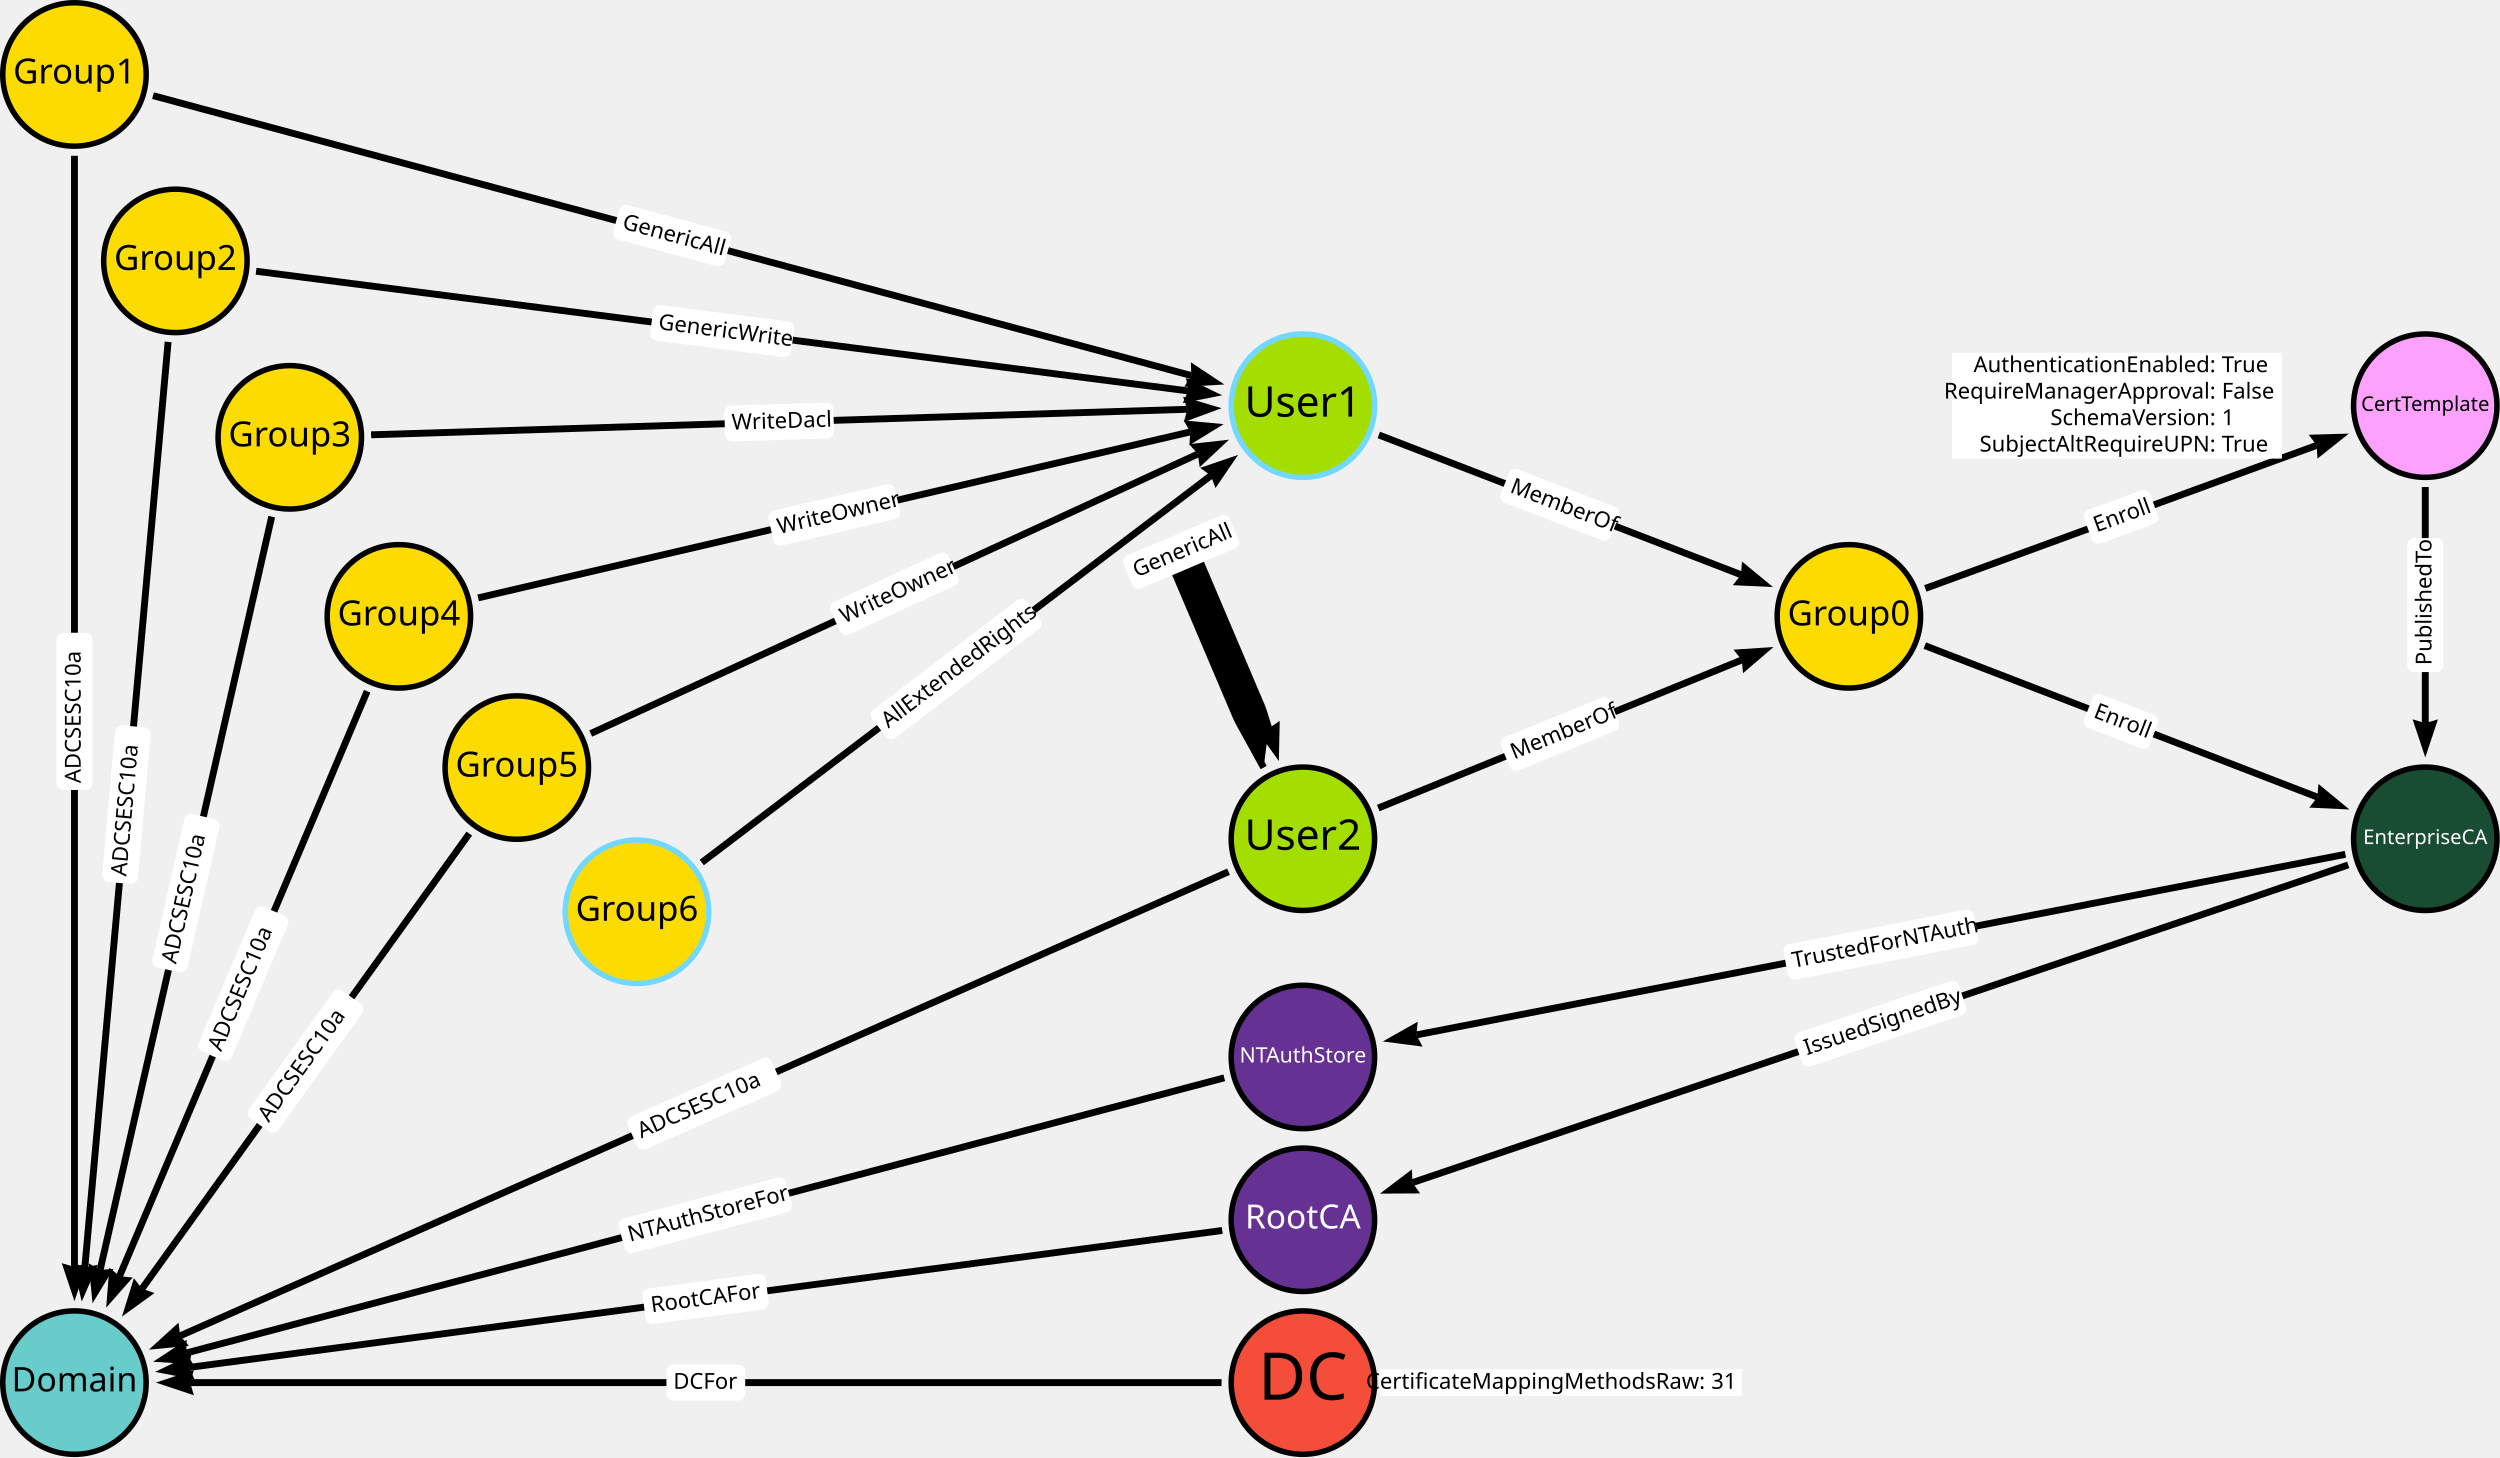
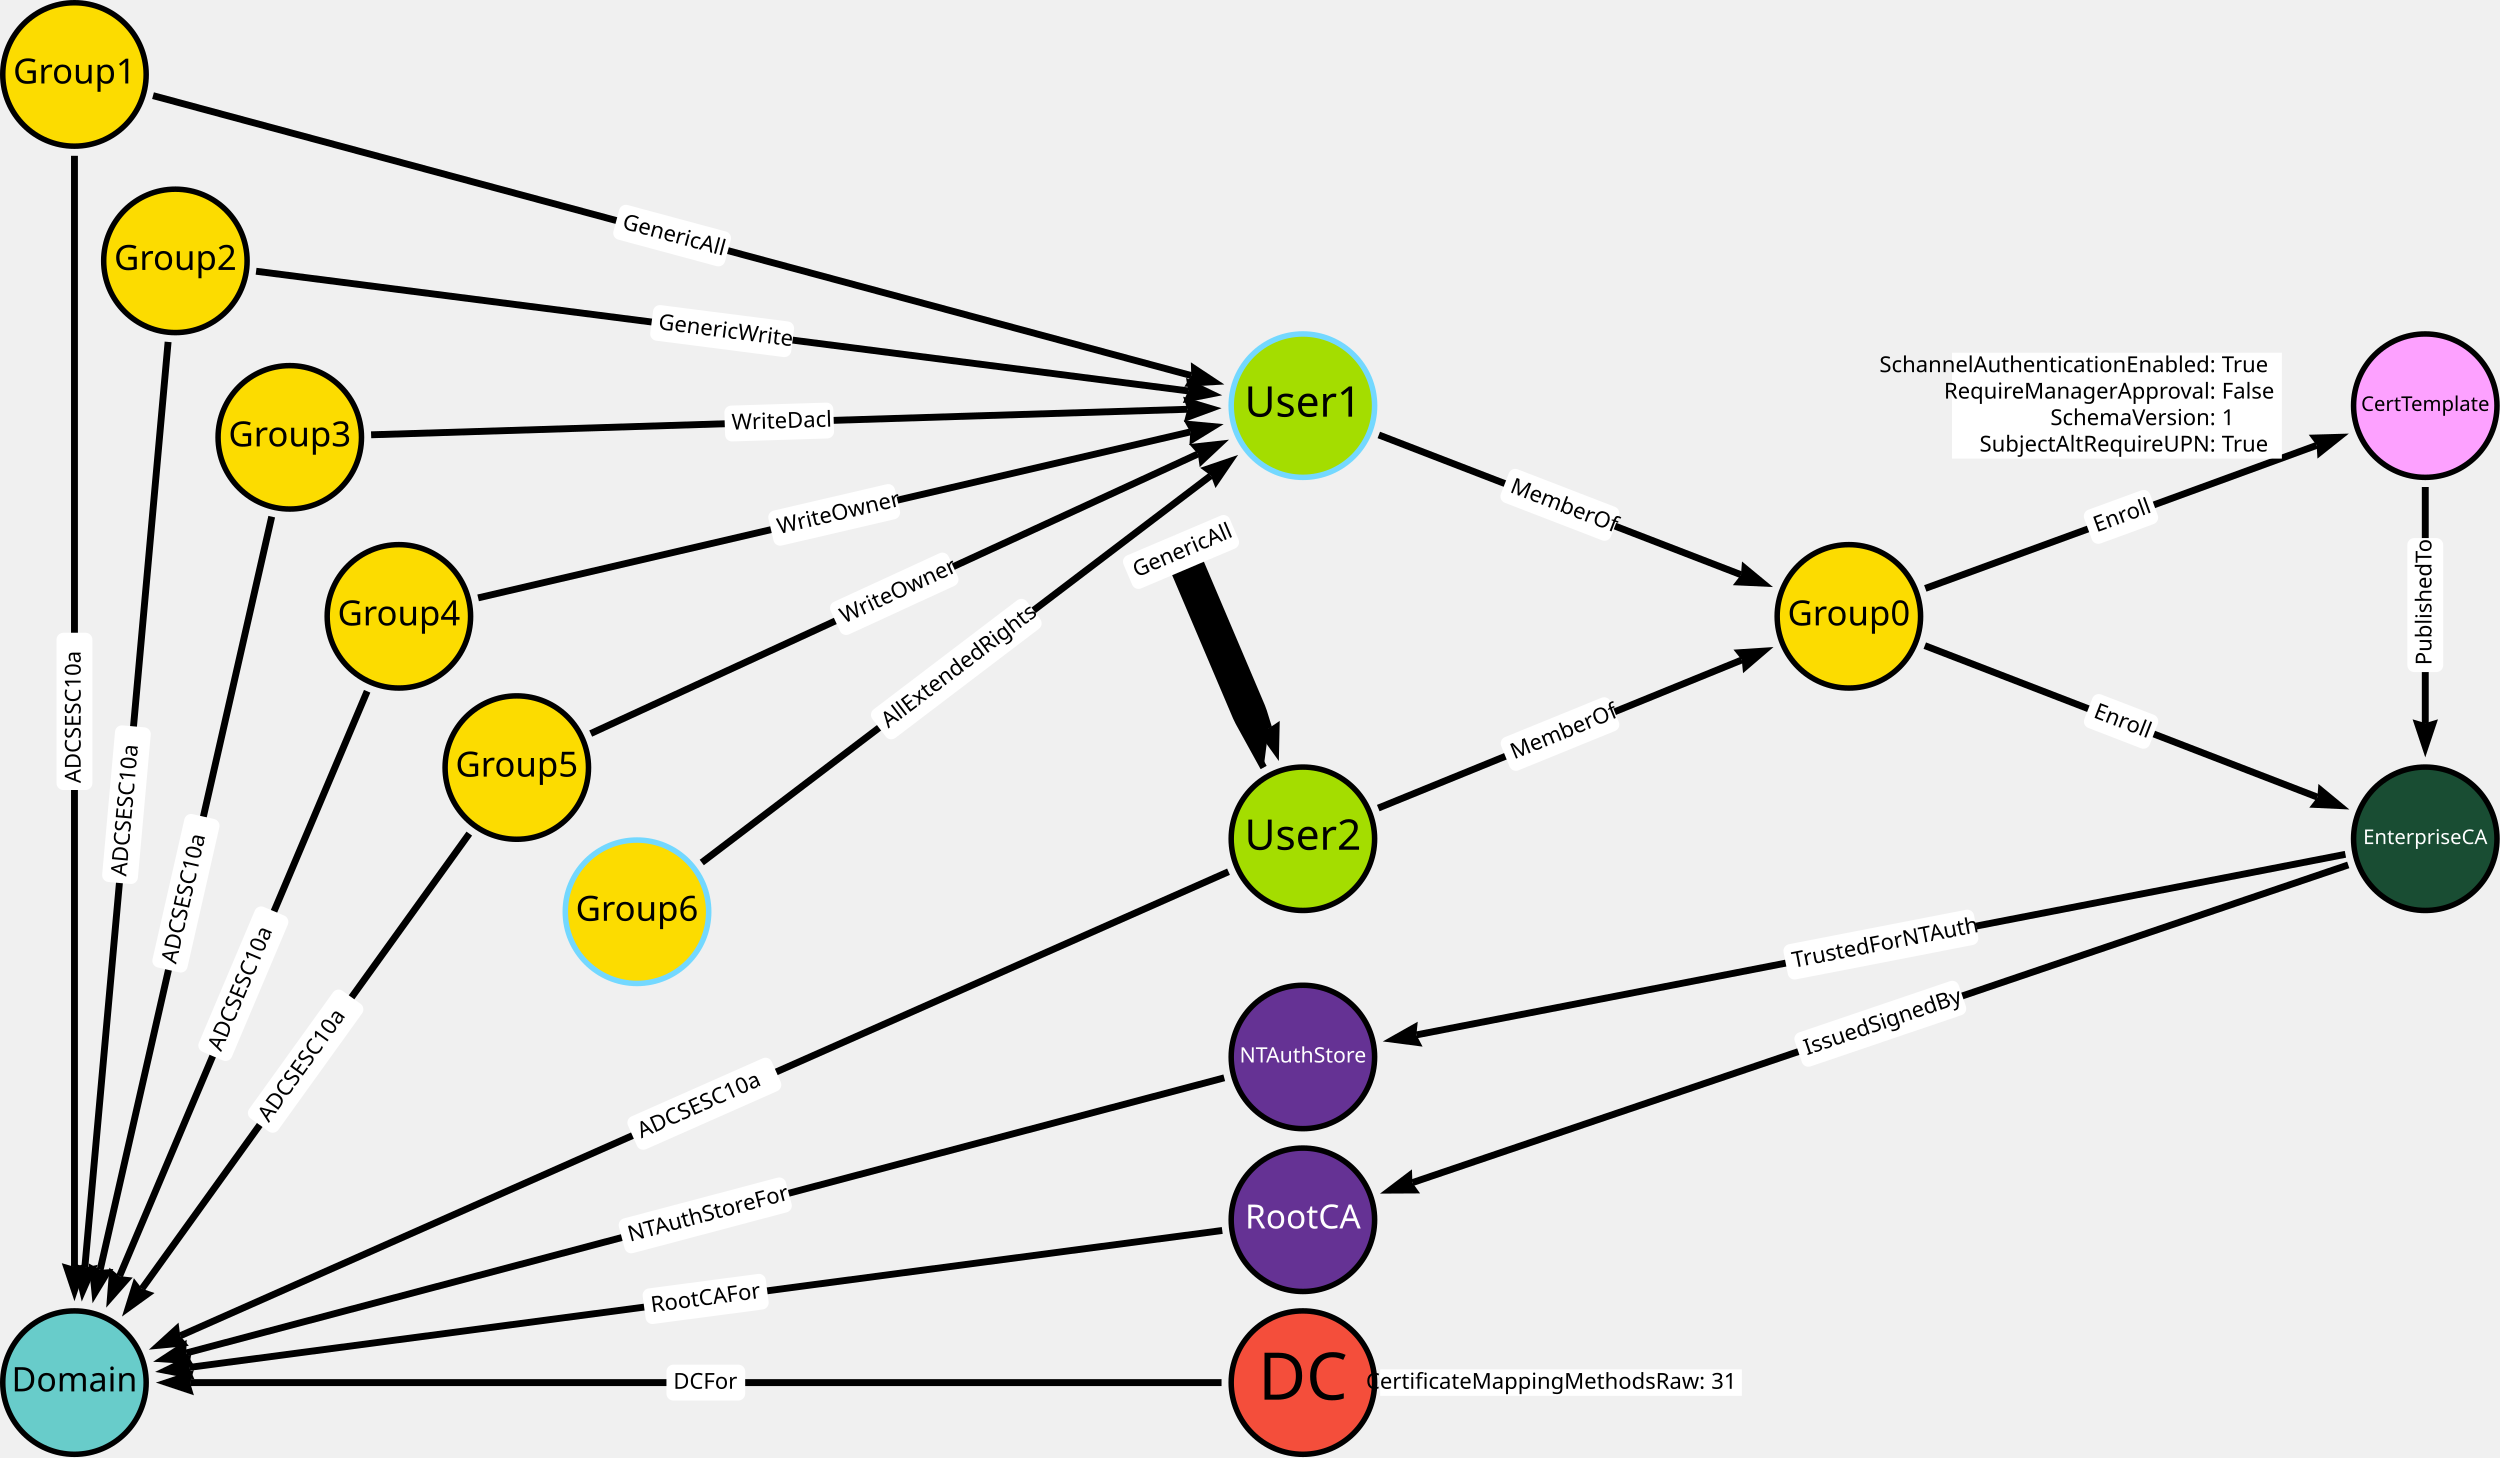
<svg xmlns="http://www.w3.org/2000/svg" width="1813" height="1057" viewBox="0 0 1813 1057">
  <defs>
    <style type="text/css" />
  </defs>
  <g transform="translate(-21 4) scale(1)">
    <g class="relationship">
      <g transform="translate(965.8631 880.5868) rotate(172.4499)" stroke-width="5" stroke="#000000">
        <path d="M 59 0 L 814.792 0" />
        <polygon points="-24.862,0 -27.625,9.208 0,0 -27.625,-9.208" fill="#000000" transform="translate(839.654 0) rotate(0)" stroke="none" />
      </g>
      <g transform="translate(532.7548 937.9917) rotate(352.4499) translate(0 -13)">
        <g transform="translate(0 0)">
          <g transform="translate(-45.01172 0)" fill="#ffffff" stroke="#000000" stroke-width="0">
            <rect x="0" y="0" width="90.023" height="26" rx="5" ry="5" stroke="none" />
            <text xml:space="preserve" x="5" y="17.5" stroke="none" text-anchor="left" font-family="sans-serif" font-size="16" font-weight="normal" fill="#000000">RootCAFor</text>
          </g>
        </g>
      </g>
    </g>
    <g class="relationship">
      <g transform="translate(1779.812 604.2769) rotate(161.2493)" stroke-width="5" stroke="#000000">
        <path d="M 59 0 L 775.708 0" />
        <polygon points="-24.862,0 -27.625,9.208 0,0 -27.625,-9.208" fill="#000000" transform="translate(800.5698 0) rotate(0)" stroke="none" />
      </g>
      <g transform="translate(1384.609 738.4359) rotate(341.2493) translate(0 -13)">
        <g transform="translate(0 0)">
          <g transform="translate(-62.81641 0)" fill="#ffffff" stroke="#000000" stroke-width="0">
            <rect x="0" y="0" width="125.633" height="26" rx="5" ry="5" stroke="none" />
            <text xml:space="preserve" x="5" y="17.5" stroke="none" text-anchor="left" font-family="sans-serif" font-size="16" font-weight="normal" fill="#000000">IssuedSignedBy</text>
          </g>
        </g>
      </g>
    </g>
    <g class="relationship">
      <g transform="translate(965.8631 762.5103) rotate(165.1533)" stroke-width="5" stroke="#000000">
        <path d="M 59 0 L 837.77 0" />
        <polygon points="-24.862,0 -27.625,9.208 0,0 -27.625,-9.208" fill="#000000" transform="translate(862.6319 0) rotate(0)" stroke="none" />
      </g>
      <g transform="translate(532.4476 877.4016) rotate(345.1533) translate(0 -13)">
        <g transform="translate(0 0)">
          <g transform="translate(-62.64844 0)" fill="#ffffff" stroke="#000000" stroke-width="0">
            <rect x="0" y="0" width="125.297" height="26" rx="5" ry="5" stroke="none" />
            <text xml:space="preserve" x="5" y="17.5" stroke="none" text-anchor="left" font-family="sans-serif" font-size="16" font-weight="normal" fill="#000000">NTAuthStoreFor</text>
          </g>
        </g>
      </g>
    </g>
    <g class="relationship">
      <g transform="translate(1779.812 604.2769) rotate(168.9988)" stroke-width="5" stroke="#000000">
        <path d="M 59 0 L 745.325 0" />
        <polygon points="-24.862,0 -27.625,9.208 0,0 -27.625,-9.208" fill="#000000" transform="translate(770.1869 0) rotate(0)" stroke="none" />
      </g>
      <g transform="translate(1385.04 681.0214) rotate(348.9988) translate(0 -13)">
        <g transform="translate(0 0)">
          <g transform="translate(-70.35156 0)" fill="#ffffff" stroke="#000000" stroke-width="0">
            <rect x="0" y="0" width="140.703" height="26" rx="5" ry="5" stroke="none" />
            <text xml:space="preserve" x="5" y="17.5" stroke="none" text-anchor="left" font-family="sans-serif" font-size="16" font-weight="normal" fill="#000000">TrustedForNTAuth</text>
          </g>
        </g>
      </g>
    </g>
    <g class="relationship">
      <g transform="translate(965.8631 998.6633) rotate(180)" stroke-width="5" stroke="#000000">
        <path d="M 59 0 L 807.001 0" />
        <polygon points="-24.862,0 -27.625,9.208 0,0 -27.625,-9.208" fill="#000000" transform="translate(831.8631 0) rotate(0)" stroke="none" />
      </g>
      <g transform="translate(532.8626 998.6633) rotate(360) translate(0 -13)">
        <g transform="translate(0 0)">
          <g transform="translate(-28.55469 0)" fill="#ffffff" stroke="#000000" stroke-width="0">
            <rect x="0" y="0" width="57.109" height="26" rx="5" ry="5" stroke="none" />
            <text xml:space="preserve" x="5" y="17.5" stroke="none" text-anchor="left" font-family="sans-serif" font-size="16" font-weight="normal" fill="#000000">DCFor</text>
          </g>
        </g>
      </g>
    </g>
    <g class="relationship">
      <g transform="translate(1779.812 290.1855) rotate(90)" stroke-width="5" stroke="#000000">
        <path d="M 59 0 L 230.229 0" />
        <polygon points="-24.862,0 -27.625,9.208 0,0 -27.625,-9.208" fill="#000000" transform="translate(255.0914 0) rotate(0)" stroke="none" />
      </g>
      <g transform="translate(1779.812 434.8001) rotate(270) translate(0 -13)">
        <g transform="translate(0 0)">
          <g transform="translate(-48.58594 0)" fill="#ffffff" stroke="#000000" stroke-width="0">
            <rect x="0" y="0" width="97.172" height="26" rx="5" ry="5" stroke="none" />
            <text xml:space="preserve" x="5" y="17.5" stroke="none" text-anchor="left" font-family="sans-serif" font-size="16" font-weight="normal" fill="#000000">PublishedTo</text>
          </g>
        </g>
      </g>
    </g>
    <g class="relationship">
      <g transform="translate(75 50) rotate(15.08874)" stroke-width="5" stroke="#000000">
        <path d="M 59 0 L 838.811 0" />
        <polygon points="-24.862,0 -27.625,9.208 0,0 -27.625,-9.208" fill="#000000" transform="translate(863.6733 0) rotate(0)" stroke="none" />
      </g>
      <g transform="translate(508.429 166.8567) rotate(15.08874) translate(0 -13)">
        <g transform="translate(0 0)">
          <g transform="translate(-41.90234 0)" fill="#ffffff" stroke="#000000" stroke-width="0">
            <rect x="0" y="0" width="83.805" height="26" rx="5" ry="5" stroke="none" />
            <text xml:space="preserve" x="5" y="17.5" stroke="none" text-anchor="left" font-family="sans-serif" font-size="16" font-weight="normal" fill="#000000">GenericAll</text>
          </g>
        </g>
      </g>
    </g>
    <g class="relationship">
      <g transform="translate(75 50) rotate(90)" stroke-width="5" stroke="#000000">
        <path d="M 59 0 L 864.801 0" />
        <polygon points="-24.862,0 -27.625,9.208 0,0 -27.625,-9.208" fill="#000000" transform="translate(889.6633 0) rotate(0)" stroke="none" />
      </g>
      <g transform="translate(75 511.9006) rotate(270) translate(0 -13)">
        <g transform="translate(0 0)">
          <g transform="translate(-57.02344 0)" fill="#ffffff" stroke="#000000" stroke-width="0">
            <rect x="0" y="0" width="114.047" height="26" rx="5" ry="5" stroke="none" />
            <text xml:space="preserve" x="5" y="17.5" stroke="none" text-anchor="left" font-family="sans-serif" font-size="16" font-weight="normal" fill="#000000">ADCSESC10a</text>
          </g>
        </g>
      </g>
    </g>
    <g class="relationship">
      <g transform="translate(148.1919 185.192) rotate(95.14133)" stroke-width="5" stroke="#000000">
        <path d="M 59 0 L 732.895 0" />
        <polygon points="-24.862,0 -27.625,9.208 0,0 -27.625,-9.208" fill="#000000" transform="translate(757.7574 0) rotate(0)" stroke="none" />
      </g>
      <g transform="translate(112.7099 579.5466) rotate(275.1413) translate(0 -13)">
        <g transform="translate(0 0)">
          <g transform="translate(-57.02344 0)" fill="#ffffff" stroke="#000000" stroke-width="0">
            <rect x="0" y="0" width="114.047" height="26" rx="5" ry="5" stroke="none" />
            <text xml:space="preserve" x="5" y="17.5" stroke="none" text-anchor="left" font-family="sans-serif" font-size="16" font-weight="normal" fill="#000000">ADCSESC10a</text>
          </g>
        </g>
      </g>
    </g>
    <g class="relationship">
      <g transform="translate(148.1919 185.192) rotate(7.317052)" stroke-width="5" stroke="#000000">
        <path d="M 59 0 L 740.522 0" />
        <polygon points="-24.862,0 -27.625,9.208 0,0 -27.625,-9.208" fill="#000000" transform="translate(765.3845 0) rotate(0)" stroke="none" />
      </g>
      <g transform="translate(544.6977 236.1055) rotate(7.317052) translate(0 -13)">
        <g transform="translate(0 0)">
          <g transform="translate(-51.53125 0)" fill="#ffffff" stroke="#000000" stroke-width="0">
            <rect x="0" y="0" width="103.062" height="26" rx="5" ry="5" stroke="none" />
            <text xml:space="preserve" x="5" y="17.5" stroke="none" text-anchor="left" font-family="sans-serif" font-size="16" font-weight="normal" fill="#000000">GenericWrite</text>
          </g>
        </g>
      </g>
    </g>
    <g class="relationship">
      <g transform="translate(482.9462 657.1985) rotate(-37.23455)" stroke-width="5" stroke="#000000">
        <path d="M 59 0 L 522.691 0" />
        <polygon points="-24.862,0 -27.625,9.208 0,0 -27.625,-9.208" fill="#000000" transform="translate(547.5536 0) rotate(0)" stroke="none" />
      </g>
      <g transform="translate(714.5075 481.2138) rotate(-37.23455) translate(0 -13)">
        <g transform="translate(0 0)">
          <g transform="translate(-70.37109 0)" fill="#ffffff" stroke="#000000" stroke-width="0">
            <rect x="0" y="0" width="140.742" height="26" rx="5" ry="5" stroke="none" />
            <text xml:space="preserve" x="5" y="17.5" stroke="none" text-anchor="left" font-family="sans-serif" font-size="16" font-weight="normal" fill="#000000">AllExtendedRights</text>
          </g>
        </g>
      </g>
    </g>
    <g class="relationship">
      <g transform="translate(231.1524 313.1547) rotate(-1.790649)" stroke-width="5" stroke="#000000">
        <path d="M 59 0 L 651.207 0" />
        <polygon points="-24.862,0 -27.625,9.208 0,0 -27.625,-9.208" fill="#000000" transform="translate(676.0696 0) rotate(0)" stroke="none" />
      </g>
      <g transform="translate(586.0828 302.0585) rotate(-1.790649) translate(0 -13)">
        <g transform="translate(0 0)">
          <g transform="translate(-39.52344 0)" fill="#ffffff" stroke="#000000" stroke-width="0">
            <rect x="0" y="0" width="79.047" height="26" rx="5" ry="5" stroke="none" />
            <text xml:space="preserve" x="5" y="17.5" stroke="none" text-anchor="left" font-family="sans-serif" font-size="16" font-weight="normal" fill="#000000">WriteDacl</text>
          </g>
        </g>
      </g>
    </g>
    <g class="relationship">
      <g transform="translate(231.1524 313.1547) rotate(102.8325)" stroke-width="5" stroke="#000000">
        <path d="M 59 0 L 619.207 0" />
        <polygon points="-24.862,0 -27.625,9.208 0,0 -27.625,-9.208" fill="#000000" transform="translate(644.0688 0) rotate(0)" stroke="none" />
      </g>
      <g transform="translate(155.8372 643.7884) rotate(282.8325) translate(0 -13)">
        <g transform="translate(0 0)">
          <g transform="translate(-57.02344 0)" fill="#ffffff" stroke="#000000" stroke-width="0">
            <rect x="0" y="0" width="114.047" height="26" rx="5" ry="5" stroke="none" />
            <text xml:space="preserve" x="5" y="17.5" stroke="none" text-anchor="left" font-family="sans-serif" font-size="16" font-weight="normal" fill="#000000">ADCSESC10a</text>
          </g>
        </g>
      </g>
    </g>
    <g class="relationship">
      <g transform="translate(310.2718 442.9733) rotate(112.9472)" stroke-width="5" stroke="#000000">
        <path d="M 59 0 L 519.582 0" />
        <polygon points="-24.862,0 -27.625,9.208 0,0 -27.625,-9.208" fill="#000000" transform="translate(544.4437 0) rotate(0)" stroke="none" />
      </g>
      <g transform="translate(197.4825 709.371) rotate(292.9472) translate(0 -13)">
        <g transform="translate(0 0)">
          <g transform="translate(-57.02344 0)" fill="#ffffff" stroke="#000000" stroke-width="0">
            <rect x="0" y="0" width="114.047" height="26" rx="5" ry="5" stroke="none" />
            <text xml:space="preserve" x="5" y="17.5" stroke="none" text-anchor="left" font-family="sans-serif" font-size="16" font-weight="normal" fill="#000000">ADCSESC10a</text>
          </g>
        </g>
      </g>
    </g>
    <g class="relationship">
      <g transform="translate(310.2718 442.9733) rotate(-13.11881)" stroke-width="5" stroke="#000000">
        <path d="M 59 0 L 589.298 0" />
        <polygon points="-24.862,0 -27.625,9.208 0,0 -27.625,-9.208" fill="#000000" transform="translate(614.1598 0) rotate(0)" stroke="none" />
      </g>
      <g transform="translate(625.9608 369.4009) rotate(-13.11881) translate(0 -13)">
        <g transform="translate(0 0)">
          <g transform="translate(-47.08203 0)" fill="#ffffff" stroke="#000000" stroke-width="0">
            <rect x="0" y="0" width="94.164" height="26" rx="5" ry="5" stroke="none" />
            <text xml:space="preserve" x="5" y="17.5" stroke="none" text-anchor="left" font-family="sans-serif" font-size="16" font-weight="normal" fill="#000000">WriteOwner</text>
          </g>
        </g>
      </g>
    </g>
    <g class="relationship">
      <g transform="translate(395.7802 552.6386) rotate(125.7236)" stroke-width="5" stroke="#000000">
        <path d="M 59 0 L 465.536 0" />
        <polygon points="-24.862,0 -27.625,9.208 0,0 -27.625,-9.208" fill="#000000" transform="translate(490.3979 0) rotate(0)" stroke="none" />
      </g>
      <g transform="translate(242.6483 765.5589) rotate(305.7236) translate(0 -13)">
        <g transform="translate(0 0)">
          <g transform="translate(-57.02344 0)" fill="#ffffff" stroke="#000000" stroke-width="0">
            <rect x="0" y="0" width="114.047" height="26" rx="5" ry="5" stroke="none" />
            <text xml:space="preserve" x="5" y="17.5" stroke="none" text-anchor="left" font-family="sans-serif" font-size="16" font-weight="normal" fill="#000000">ADCSESC10a</text>
          </g>
        </g>
      </g>
    </g>
    <g class="relationship">
      <g transform="translate(395.7802 552.6386) rotate(-24.72026)" stroke-width="5" stroke="#000000">
        <path d="M 59 0 L 543.733 0" />
        <polygon points="-24.862,0 -27.625,9.208 0,0 -27.625,-9.208" fill="#000000" transform="translate(568.5955 0) rotate(0)" stroke="none" />
      </g>
      <g transform="translate(669.5297 426.6106) rotate(-24.72026) translate(0 -13)">
        <g transform="translate(0 0)">
          <g transform="translate(-47.08203 0)" fill="#ffffff" stroke="#000000" stroke-width="0">
            <rect x="0" y="0" width="94.164" height="26" rx="5" ry="5" stroke="none" />
            <text xml:space="preserve" x="5" y="17.5" stroke="none" text-anchor="left" font-family="sans-serif" font-size="16" font-weight="normal" fill="#000000">WriteOwner</text>
          </g>
        </g>
      </g>
    </g>
    <g class="relationship">
      <g transform="translate(965.8631 604.2769) rotate(-113.0224)" stroke-width="5" stroke="#000000">
        <path d="M 58.695 -5.99 L 95.969 -9.793 A 40 40 0 0 1 100.03 -10 L 118 -10 L 226 -10 A 10 10 0 0 1 236 -1.7763568394002505e-15 L 236 0 L 236 1.7763568394002505e-15 A 10 10 0 0 1 226 10 L 118 10 L 100.03 10 A 40 40 0 0 0 95.969 9.793 L 83.429 8.514 L 83.429 8.514" />
        <polygon points="-24.862,0 -27.625,9.208 0,0 -27.625,-9.208" fill="#000000" transform="rotate(185.8267) translate(-59 0)" stroke="none" />
      </g>
      <g transform="translate(877.4767 396.2773) rotate(-23.02236) translate(0 -13)">
        <g transform="translate(0 0)">
          <g transform="translate(-41.90234 0)" fill="#ffffff" stroke="#000000" stroke-width="0">
            <rect x="0" y="0" width="83.805" height="26" rx="5" ry="5" stroke="none" />
            <text xml:space="preserve" x="5" y="17.5" stroke="none" text-anchor="left" font-family="sans-serif" font-size="16" font-weight="normal" fill="#000000">GenericAll</text>
          </g>
        </g>
      </g>
    </g>
    <g class="relationship">
      <g transform="translate(965.8631 604.2769) rotate(156.121)" stroke-width="5" stroke="#000000">
        <path d="M 59 0 L 890.395 0" />
        <polygon points="-24.862,0 -27.625,9.208 0,0 -27.625,-9.208" fill="#000000" transform="translate(915.2575 0) rotate(0)" stroke="none" />
      </g>
      <g transform="translate(531.7985 796.4379) rotate(336.121) translate(0 -13)">
        <g transform="translate(0 0)">
          <g transform="translate(-57.02344 0)" fill="#ffffff" stroke="#000000" stroke-width="0">
            <rect x="0" y="0" width="114.047" height="26" rx="5" ry="5" stroke="none" />
            <text xml:space="preserve" x="5" y="17.5" stroke="none" text-anchor="left" font-family="sans-serif" font-size="16" font-weight="normal" fill="#000000">ADCSESC10a</text>
          </g>
        </g>
      </g>
    </g>
    <g class="relationship">
      <g transform="translate(965.8631 290.1855) rotate(21.10089)" stroke-width="5" stroke="#000000">
        <path d="M 59 0 L 340.535 0" />
        <polygon points="-24.862,0 -27.625,9.208 0,0 -27.625,-9.208" fill="#000000" transform="translate(365.3972 0) rotate(0)" stroke="none" />
      </g>
      <g transform="translate(1152.236 362.104) rotate(21.10089) translate(0 -13)">
        <g transform="translate(0 0)">
          <g transform="translate(-42.78516 0)" fill="#ffffff" stroke="#000000" stroke-width="0">
            <rect x="0" y="0" width="85.57" height="26" rx="5" ry="5" stroke="none" />
            <text xml:space="preserve" x="5" y="17.5" stroke="none" text-anchor="left" font-family="sans-serif" font-size="16" font-weight="normal" fill="#000000">MemberOf</text>
          </g>
        </g>
      </g>
    </g>
    <g class="relationship">
      <g transform="translate(965.8631 604.2769) rotate(-22.16567)" stroke-width="5" stroke="#000000">
        <path d="M 59 0 L 343.675 0" />
        <polygon points="-24.862,0 -27.625,9.208 0,0 -27.625,-9.208" fill="#000000" transform="translate(368.5368 0) rotate(0)" stroke="none" />
      </g>
      <g transform="translate(1152.321 528.3151) rotate(-22.16567) translate(0 -13)">
        <g transform="translate(0 0)">
          <g transform="translate(-42.78516 0)" fill="#ffffff" stroke="#000000" stroke-width="0">
            <rect x="0" y="0" width="85.57" height="26" rx="5" ry="5" stroke="none" />
            <text xml:space="preserve" x="5" y="17.5" stroke="none" text-anchor="left" font-family="sans-serif" font-size="16" font-weight="normal" fill="#000000">MemberOf</text>
          </g>
        </g>
      </g>
    </g>
    <g class="relationship">
      <g transform="translate(1361.804 442.9733) rotate(-20.07804)" stroke-width="5" stroke="#000000">
        <path d="M 59 0 L 361.194 0" />
        <polygon points="-24.862,0 -27.625,9.208 0,0 -27.625,-9.208" fill="#000000" transform="translate(386.0565 0) rotate(0)" stroke="none" />
      </g>
      <g transform="translate(1559.132 370.847) rotate(-20.07804) translate(0 -13)">
        <g transform="translate(0 0)">
          <g transform="translate(-25.45312 0)" fill="#ffffff" stroke="#000000" stroke-width="0">
            <rect x="0" y="0" width="50.906" height="26" rx="5" ry="5" stroke="none" />
            <text xml:space="preserve" x="5" y="17.5" stroke="none" text-anchor="left" font-family="sans-serif" font-size="16" font-weight="normal" fill="#000000">Enroll</text>
          </g>
        </g>
      </g>
    </g>
    <g class="relationship">
      <g transform="translate(1361.804 442.9733) rotate(21.10089)" stroke-width="5" stroke="#000000">
        <path d="M 59 0 L 364.189 0" />
        <polygon points="-24.862,0 -27.625,9.208 0,0 -27.625,-9.208" fill="#000000" transform="translate(389.0514 0) rotate(0)" stroke="none" />
      </g>
      <g transform="translate(1559.21 519.1497) rotate(21.10089) translate(0 -13)">
        <g transform="translate(0 0)">
          <g transform="translate(-25.45312 0)" fill="#ffffff" stroke="#000000" stroke-width="0">
            <rect x="0" y="0" width="50.906" height="26" rx="5" ry="5" stroke="none" />
            <text xml:space="preserve" x="5" y="17.5" stroke="none" text-anchor="left" font-family="sans-serif" font-size="16" font-weight="normal" fill="#000000">Enroll</text>
          </g>
        </g>
      </g>
    </g>
    <g class="node">
      <g fill="#68ccca" stroke="#000000" stroke-width="4">
        <circle cx="75" cy="998.663" r="52" />
      </g>
      <g transform="translate(75 998.6633)">
        <g transform="scale(0.492188) translate(0 0)">
          <g transform="translate(0 0)">
            <g font-family="sans-serif" font-size="50" font-weight="normal" fill="#000000" text-anchor="middle">
              <text xml:space="preserve" x="0" y="13" stroke="none">Domain</text>
            </g>
          </g>
        </g>
      </g>
    </g>
    <g class="node">
      <g fill="#653294" stroke="#000000" stroke-width="4">
        <circle cx="965.863" cy="762.51" r="52" />
      </g>
      <g transform="translate(965.8631 762.5103)">
        <g transform="scale(0.3085944) translate(0 0)">
          <g transform="translate(0 0)">
            <g font-family="sans-serif" font-size="50" font-weight="normal" fill="#ffffff" text-anchor="middle">
              <text xml:space="preserve" x="0" y="13" stroke="none">NTAuthStore</text>
            </g>
          </g>
        </g>
      </g>
    </g>
    <g class="node">
      <g fill="#653294" stroke="#000000" stroke-width="4">
        <circle cx="965.863" cy="880.587" r="52" />
      </g>
      <g transform="translate(965.8631 880.5868)">
        <g transform="scale(0.4843755) translate(0 0)">
          <g transform="translate(0 0)">
            <g font-family="sans-serif" font-size="50" font-weight="normal" fill="#ffffff" text-anchor="middle">
              <text xml:space="preserve" x="0" y="13" stroke="none">RootCA</text>
            </g>
          </g>
        </g>
      </g>
    </g>
    <g class="node">
      <g fill="#194d33" stroke="#000000" stroke-width="4">
        <circle cx="1779.812" cy="604.277" r="52" />
      </g>
      <g transform="translate(1779.812 604.2769)">
        <g transform="scale(0.2949226) translate(0 0)">
          <g transform="translate(0 0)">
            <g font-family="sans-serif" font-size="50" font-weight="normal" fill="#ffffff" text-anchor="middle">
              <text xml:space="preserve" x="0" y="13" stroke="none">EnterpriseCA</text>
            </g>
          </g>
        </g>
      </g>
    </g>
    <g class="node">
      <g fill="#f44e3b" stroke="#000000" stroke-width="4">
        <circle cx="965.863" cy="998.663" r="52" />
      </g>
      <g transform="translate(965.8631 998.6633)">
        <g transform="scale(0.953125) translate(0 0)">
          <g transform="translate(0 0)">
            <g font-family="sans-serif" font-size="50" font-weight="normal" fill="#000000" text-anchor="middle">
              <text xml:space="preserve" x="0" y="13" stroke="none">DC</text>
            </g>
          </g>
        </g>
        <g transform="translate(56 -9.6)">
          <g transform="translate(0 0)">
            <g transform="translate(0 0)" fill="white">
              <rect x="0" y="0" width="262.352" height="19.2" rx="0" ry="0" stroke="none" />
              <g font-family="sans-serif" font-size="16" font-weight="normal" fill="#000000" text-anchor="end">
                <text xml:space="preserve" x="235.664" y="14.1" stroke="none">CertificateMappingMethodsRaw:</text>
                <text xml:space="preserve" x="240.109" y="14.1" stroke="none" text-anchor="start">31</text>
              </g>
            </g>
          </g>
        </g>
      </g>
    </g>
    <g class="node">
      <g fill="#fda1ff" stroke="#000000" stroke-width="4">
        <circle cx="1779.812" cy="290.185" r="52" />
      </g>
      <g transform="translate(1779.812 290.1855)">
        <g transform="scale(0.2949226) translate(0 0)">
          <g transform="translate(0 0)">
            <g font-family="sans-serif" font-size="50" font-weight="normal" fill="#000000" text-anchor="middle">
              <text xml:space="preserve" x="0" y="13" stroke="none">CertTemplate</text>
            </g>
          </g>
        </g>
        <g transform="translate(-104 -38.4)">
          <g transform="translate(0 0)">
            <g transform="translate(-239.2344 0)" fill="white">
              <rect x="0" y="0" width="239.234" height="76.8" rx="0" ry="0" stroke="none" />
              <g font-family="sans-serif" font-size="16" font-weight="normal" fill="#000000" text-anchor="end">
-                 <text xml:space="preserve" x="191.219" y="14.1" stroke="none">AuthenticationEnabled:</text>
+                 <text xml:space="preserve" x="191.219" y="14.1" stroke="none">SchannelAuthenticationEnabled:</text>
                <text xml:space="preserve" x="195.664" y="14.1" stroke="none" text-anchor="start">True</text>
                <text xml:space="preserve" x="191.219" y="33.3" stroke="none" text-anchor="end">RequireManagerApproval:</text>
                <text xml:space="preserve" x="195.664" y="33.3" stroke="none" text-anchor="start">False</text>
                <text xml:space="preserve" x="191.219" y="52.5" stroke="none" text-anchor="end">SchemaVersion:</text>
                <text xml:space="preserve" x="195.664" y="52.5" stroke="none" text-anchor="start">1</text>
                <text xml:space="preserve" x="191.219" y="71.7" stroke="none" text-anchor="end">SubjectAltRequireUPN:</text>
                <text xml:space="preserve" x="195.664" y="71.7" stroke="none" text-anchor="start">True</text>
              </g>
            </g>
          </g>
        </g>
      </g>
    </g>
    <g class="node">
      <g fill="#a4dd00" stroke="#73d8ff" stroke-width="4">
        <circle cx="965.863" cy="290.185" r="52" />
      </g>
      <g transform="translate(965.8631 290.1855)">
        <g transform="scale(0.6132816) translate(0 0)">
          <g transform="translate(0 0)">
            <g font-family="sans-serif" font-size="50" font-weight="normal" fill="#000000" text-anchor="middle">
              <text xml:space="preserve" x="0" y="13" stroke="none">User1</text>
            </g>
          </g>
        </g>
      </g>
    </g>
    <g class="node">
      <g fill="#fcdc00" stroke="#000000" stroke-width="4">
        <circle cx="75" cy="50" r="52" />
      </g>
      <g transform="translate(75 50)">
        <g transform="scale(0.5039067) translate(0 0)">
          <g transform="translate(0 0)">
            <g font-family="sans-serif" font-size="50" font-weight="normal" fill="#000000" text-anchor="middle">
              <text xml:space="preserve" x="0" y="13" stroke="none">Group1</text>
            </g>
          </g>
        </g>
      </g>
    </g>
    <g class="node">
      <g fill="#fcdc00" stroke="#000000" stroke-width="4">
        <circle cx="148.192" cy="185.192" r="52" />
      </g>
      <g transform="translate(148.1919 185.192)">
        <g transform="scale(0.5039067) translate(0 0)">
          <g transform="translate(0 0)">
            <g font-family="sans-serif" font-size="50" font-weight="normal" fill="#000000" text-anchor="middle">
              <text xml:space="preserve" x="0" y="13" stroke="none">Group2</text>
            </g>
          </g>
        </g>
      </g>
    </g>
    <g class="node">
      <g fill="#fcdc00" stroke="#73d8ff" stroke-width="4">
        <circle cx="482.946" cy="657.198" r="52" />
      </g>
      <g transform="translate(482.9462 657.1985)">
        <g transform="scale(0.5039067) translate(0 0)">
          <g transform="translate(0 0)">
            <g font-family="sans-serif" font-size="50" font-weight="normal" fill="#000000" text-anchor="middle">
              <text xml:space="preserve" x="0" y="13" stroke="none">Group6</text>
            </g>
          </g>
        </g>
      </g>
    </g>
    <g class="node">
      <g fill="#fcdc00" stroke="#000000" stroke-width="4">
        <circle cx="231.152" cy="313.155" r="52" />
      </g>
      <g transform="translate(231.1524 313.1547)">
        <g transform="scale(0.5039067) translate(0 0)">
          <g transform="translate(0 0)">
            <g font-family="sans-serif" font-size="50" font-weight="normal" fill="#000000" text-anchor="middle">
              <text xml:space="preserve" x="0" y="13" stroke="none">Group3</text>
            </g>
          </g>
        </g>
      </g>
    </g>
    <g class="node">
      <g fill="#fcdc00" stroke="#000000" stroke-width="4">
        <circle cx="310.272" cy="442.973" r="52" />
      </g>
      <g transform="translate(310.2718 442.9733)">
        <g transform="scale(0.5039067) translate(0 0)">
          <g transform="translate(0 0)">
            <g font-family="sans-serif" font-size="50" font-weight="normal" fill="#000000" text-anchor="middle">
              <text xml:space="preserve" x="0" y="13" stroke="none">Group4</text>
            </g>
          </g>
        </g>
      </g>
    </g>
    <g class="node">
      <g fill="#fcdc00" stroke="#000000" stroke-width="4">
        <circle cx="395.78" cy="552.639" r="52" />
      </g>
      <g transform="translate(395.7802 552.6386)">
        <g transform="scale(0.5039067) translate(0 0)">
          <g transform="translate(0 0)">
            <g font-family="sans-serif" font-size="50" font-weight="normal" fill="#000000" text-anchor="middle">
              <text xml:space="preserve" x="0" y="13" stroke="none">Group5</text>
            </g>
          </g>
        </g>
      </g>
    </g>
    <g class="node">
      <g fill="#a4dd00" stroke="#000000" stroke-width="4">
        <circle cx="965.863" cy="604.277" r="52" />
      </g>
      <g transform="translate(965.8631 604.2769)">
        <g transform="scale(0.6132816) translate(0 0)">
          <g transform="translate(0 0)">
            <g font-family="sans-serif" font-size="50" font-weight="normal" fill="#000000" text-anchor="middle">
              <text xml:space="preserve" x="0" y="13" stroke="none">User2</text>
            </g>
          </g>
        </g>
      </g>
    </g>
    <g class="node">
      <g fill="#fcdc00" stroke="#000000" stroke-width="4">
        <circle cx="1361.804" cy="442.973" r="52" />
      </g>
      <g transform="translate(1361.804 442.9733)">
        <g transform="scale(0.5039067) translate(0 0)">
          <g transform="translate(0 0)">
            <g font-family="sans-serif" font-size="50" font-weight="normal" fill="#000000" text-anchor="middle">
              <text xml:space="preserve" x="0" y="13" stroke="none">Group0</text>
            </g>
          </g>
        </g>
      </g>
    </g>
  </g>
</svg>
